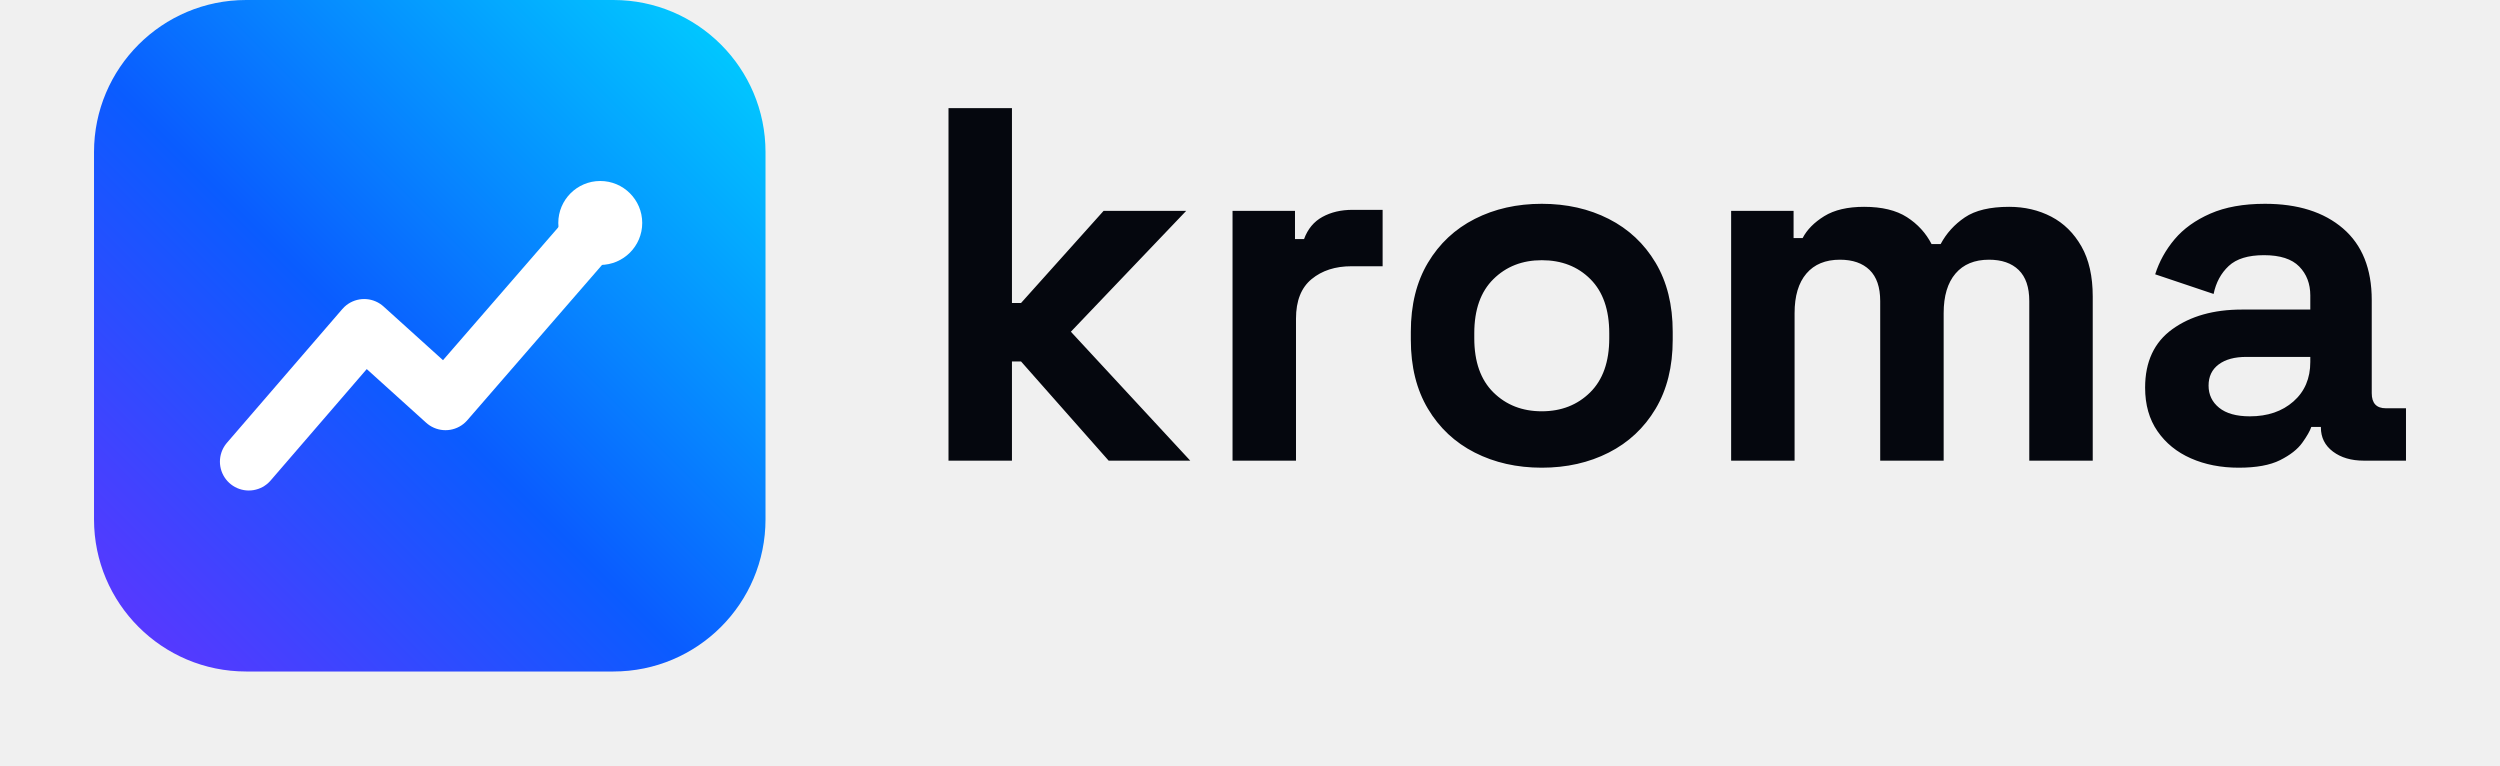
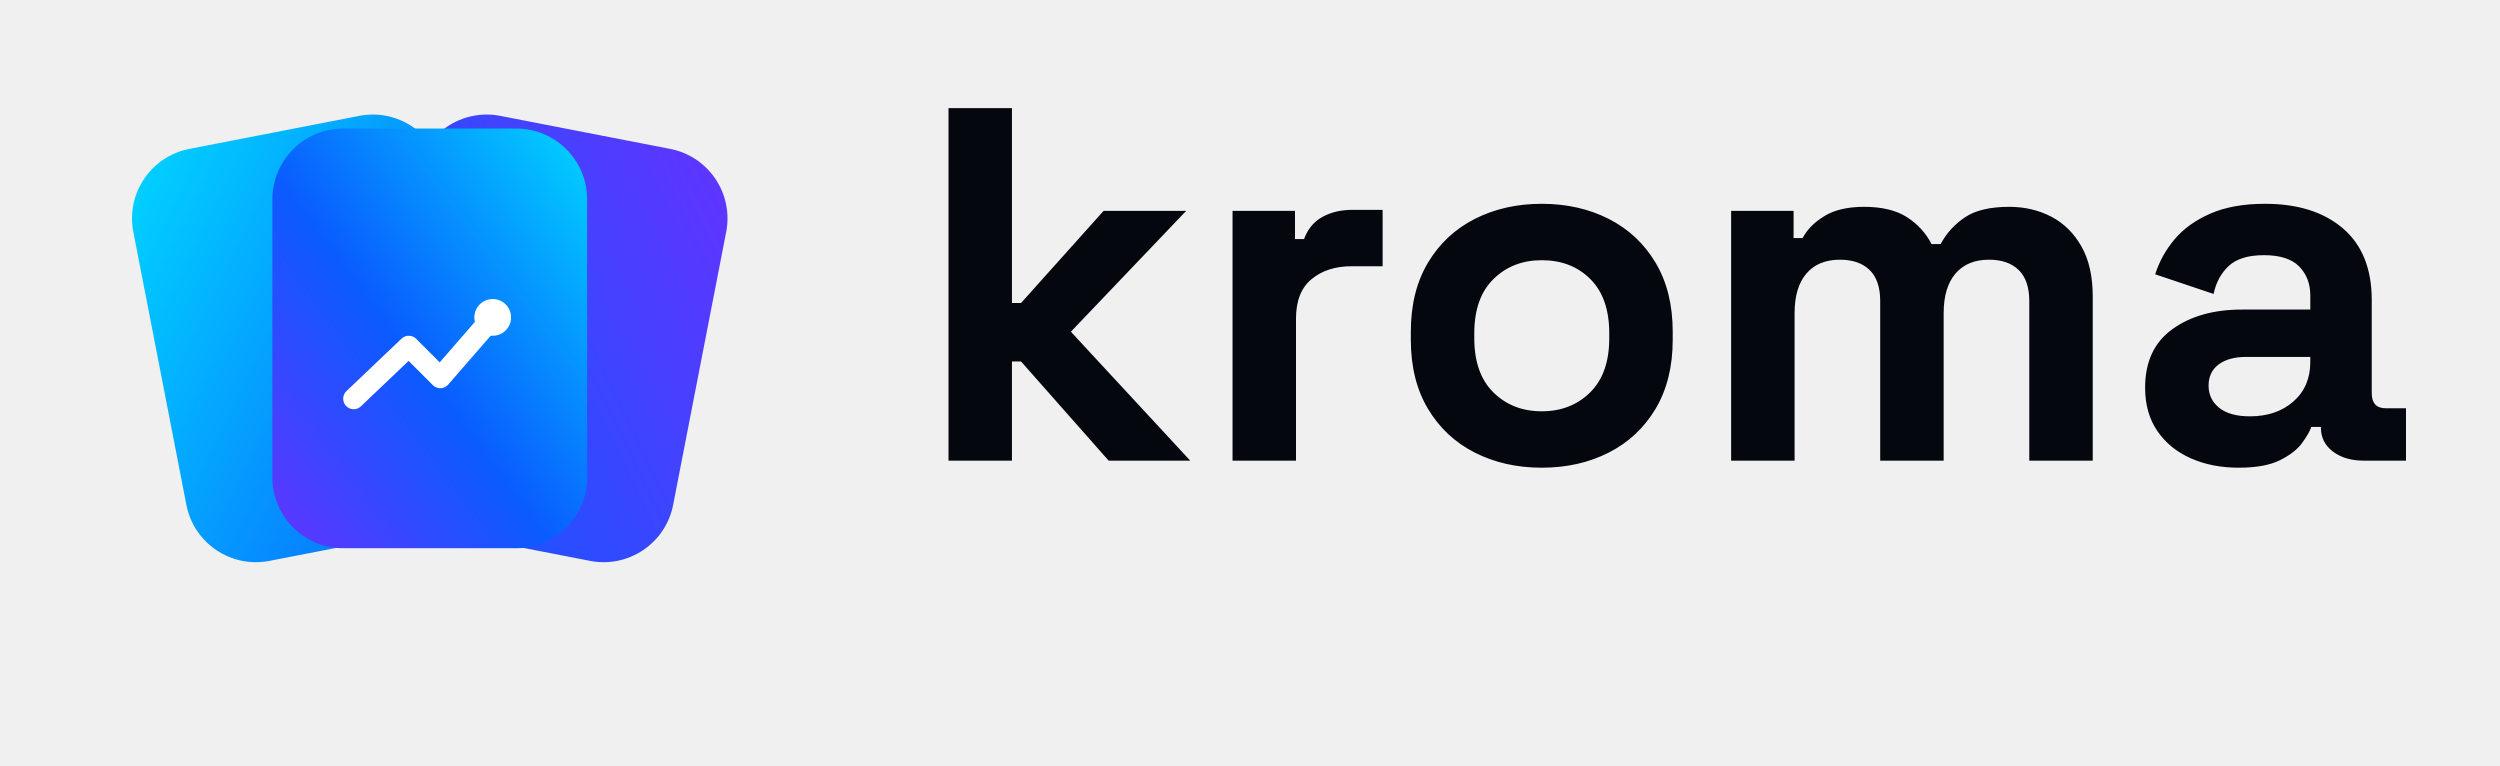
<svg xmlns="http://www.w3.org/2000/svg" viewBox="0 28 744.6 228">
  <defs>
-     <linearGradient id="yl-bg" x1="0" y1="512" x2="512" y2="0" gradientUnits="userSpaceOnUse">
+     <linearGradient id="yl-left" x1="0" y1="0" x2="1" y2="1">
+       <stop offset="0" stop-color="#00D5FF" />
+       <stop offset="1" stop-color="#0A5CFF" />
+     </linearGradient>
+     <linearGradient id="yl-right" x1="1" y1="0" x2="0" y2="1">
+       <stop offset="0" stop-color="#6333FF" />
+       <stop offset="1" stop-color="#0A5CFF" />
+     </linearGradient>
+     <linearGradient id="yl-center" x1="0" y1="1" x2="1" y2="0">
      <stop offset="0" stop-color="#6333FF" />
      <stop offset="0.45" stop-color="#0A5CFF" />
      <stop offset="1" stop-color="#00D5FF" />
    </linearGradient>
  </defs>
  <g transform="translate(28,28)">
    <g transform="scale(0.390625)">
-       <rect x="0" y="0" width="512" height="512" rx="116" fill="url(#yl-bg)" />
-       <path d="M 118 352 L 206 250 L 268 306 L 386 170" fill="none" stroke="#FFFFFF" stroke-width="44" stroke-linecap="round" stroke-linejoin="round" />
-       <circle cx="386" cy="170" r="32" fill="#FFFFFF" />
+       <rect transform="translate(168,258) rotate(-11)" x="-120" y="-160" width="240" height="320" rx="54" fill="url(#yl-left)" />
+       <rect transform="translate(344,258) rotate(11)" x="-120" y="-160" width="240" height="320" rx="54" fill="url(#yl-right)" />
+       <rect x="136" y="98" width="240" height="320" rx="54" fill="url(#yl-center)" />
+       <path d="M 198 304 L 240 264 L 264 288 L 304 242" fill="none" stroke="#FFFFFF" stroke-width="16" stroke-linecap="round" stroke-linejoin="round" />
+       <circle cx="304" cy="242" r="14" fill="#FFFFFF" />
    </g>
  </g>
  <path d="M301.40 165.20L282.50 165.20L282.50 60.20L301.40 60.20L301.40 118.25L304.10 118.25L328.70 90.80L353.30 90.80L318.95 126.80L354.50 165.20L330.20 165.20L304.10 135.65L301.40 135.65L301.40 165.20M386 165.20L367.10 165.20L367.10 90.80L385.70 90.80L385.70 99.20L388.40 99.20Q390.05 94.70 393.88 92.60Q397.70 90.50 402.80 90.50L411.80 90.50L411.80 107.30L402.50 107.30Q395.30 107.30 390.65 111.13Q386 114.95 386 122.90L386 165.20M459.20 167.30Q448.10 167.30 439.25 162.80Q430.40 158.30 425.30 149.75Q420.20 141.20 420.20 129.20L420.20 126.80Q420.20 114.80 425.30 106.25Q430.40 97.70 439.25 93.20Q448.10 88.70 459.20 88.70Q470.30 88.70 479.15 93.20Q488 97.70 493.10 106.25Q498.20 114.80 498.20 126.80L498.20 129.20Q498.20 141.20 493.10 149.75Q488 158.30 479.15 162.80Q470.30 167.30 459.20 167.30M459.20 150.50Q467.90 150.50 473.60 144.88Q479.30 139.25 479.30 128.75L479.30 127.25Q479.30 116.75 473.68 111.13Q468.05 105.50 459.20 105.50Q450.50 105.50 444.80 111.13Q439.10 116.75 439.10 127.25L439.10 128.75Q439.10 139.25 444.80 144.88Q450.50 150.50 459.20 150.50M534.50 165.20L515.60 165.20L515.60 90.80L534.20 90.80L534.20 98.90L536.90 98.90Q538.85 95.15 543.35 92.37Q547.85 89.60 555.20 89.60Q563.15 89.60 567.95 92.67Q572.75 95.75 575.30 100.70L578 100.70Q580.55 95.90 585.20 92.75Q589.85 89.60 598.40 89.60Q605.30 89.60 610.93 92.52Q616.55 95.45 619.93 101.38Q623.30 107.30 623.30 116.30L623.30 165.20L604.40 165.20L604.40 117.65Q604.40 111.50 601.25 108.42Q598.10 105.35 592.40 105.35Q585.95 105.35 582.43 109.47Q578.90 113.60 578.90 121.25L578.90 165.20L560 165.20L560 117.65Q560 111.50 556.85 108.42Q553.70 105.35 548 105.35Q541.55 105.35 538.02 109.47Q534.50 113.60 534.50 121.25L534.50 165.20M666.80 167.30Q658.85 167.30 652.55 164.52Q646.25 161.75 642.58 156.42Q638.90 151.10 638.90 143.45Q638.90 131.90 647 126.05Q655.10 120.20 667.70 120.20L688.10 120.20L688.10 116Q688.10 110.75 684.80 107.38Q681.50 104 674.30 104Q667.25 104 663.80 107.22Q660.35 110.45 659.30 115.55L641.90 109.70Q643.70 104 647.68 99.27Q651.65 94.55 658.33 91.62Q665 88.70 674.60 88.70Q689.30 88.70 697.85 96.05Q706.40 103.40 706.40 117.35L706.40 145.10Q706.40 149.60 710.60 149.60L716.60 149.60L716.60 165.20L704 165.20Q698.45 165.20 694.85 162.50Q691.25 159.80 691.25 155.30L691.25 155.15L688.40 155.15Q687.80 156.95 685.70 159.88Q683.60 162.80 679.10 165.05Q674.60 167.30 666.80 167.30M670.10 152Q678.05 152 683.08 147.57Q688.10 143.15 688.10 135.80L688.10 134.30L669.05 134.30Q663.80 134.30 660.80 136.55Q657.80 138.80 657.80 142.85Q657.80 146.90 660.95 149.45Q664.10 152 670.10 152" fill="#05070E" />
</svg>
